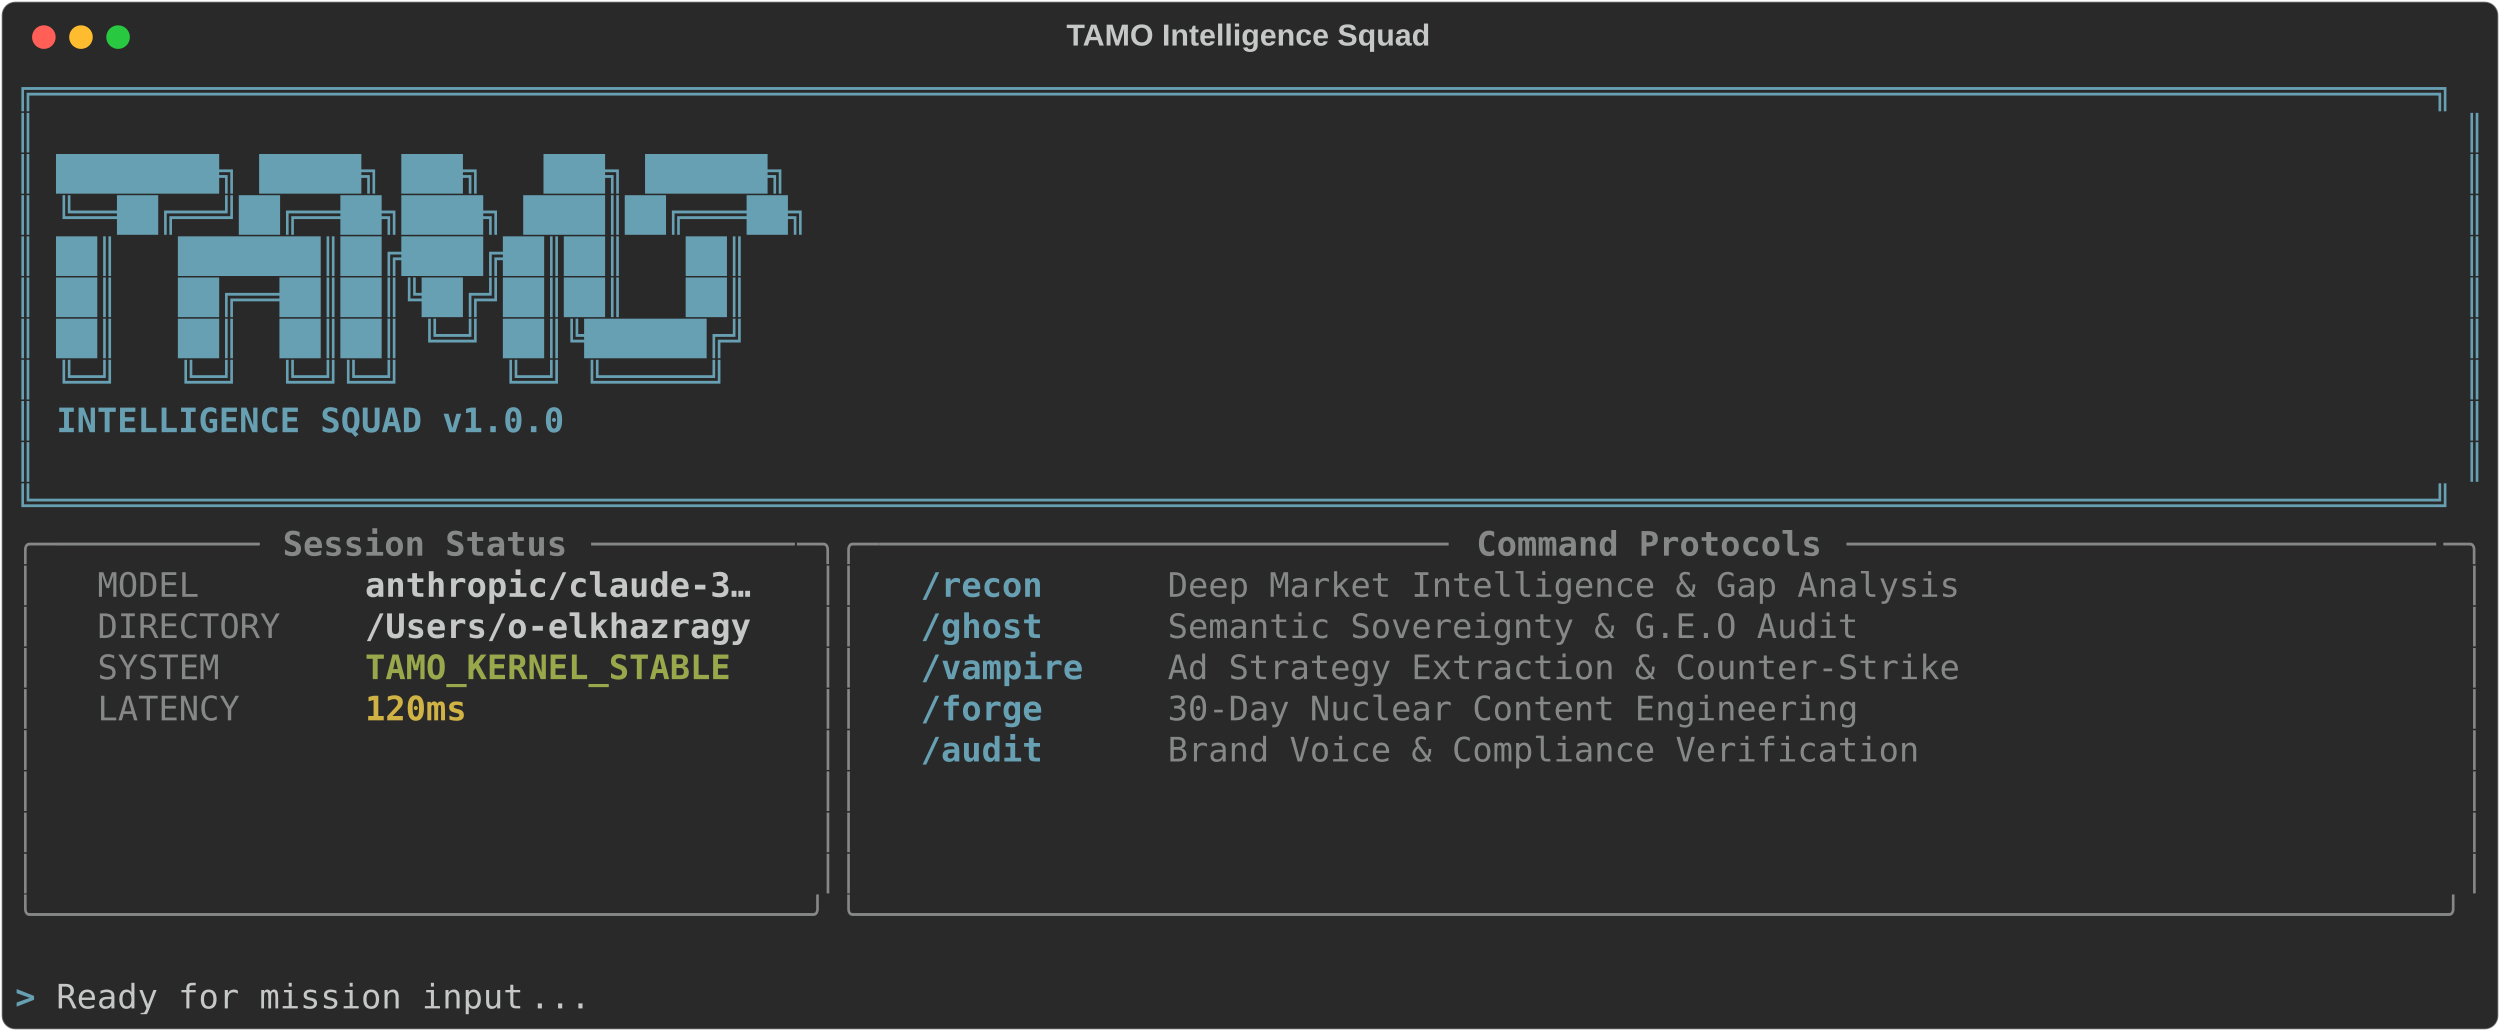
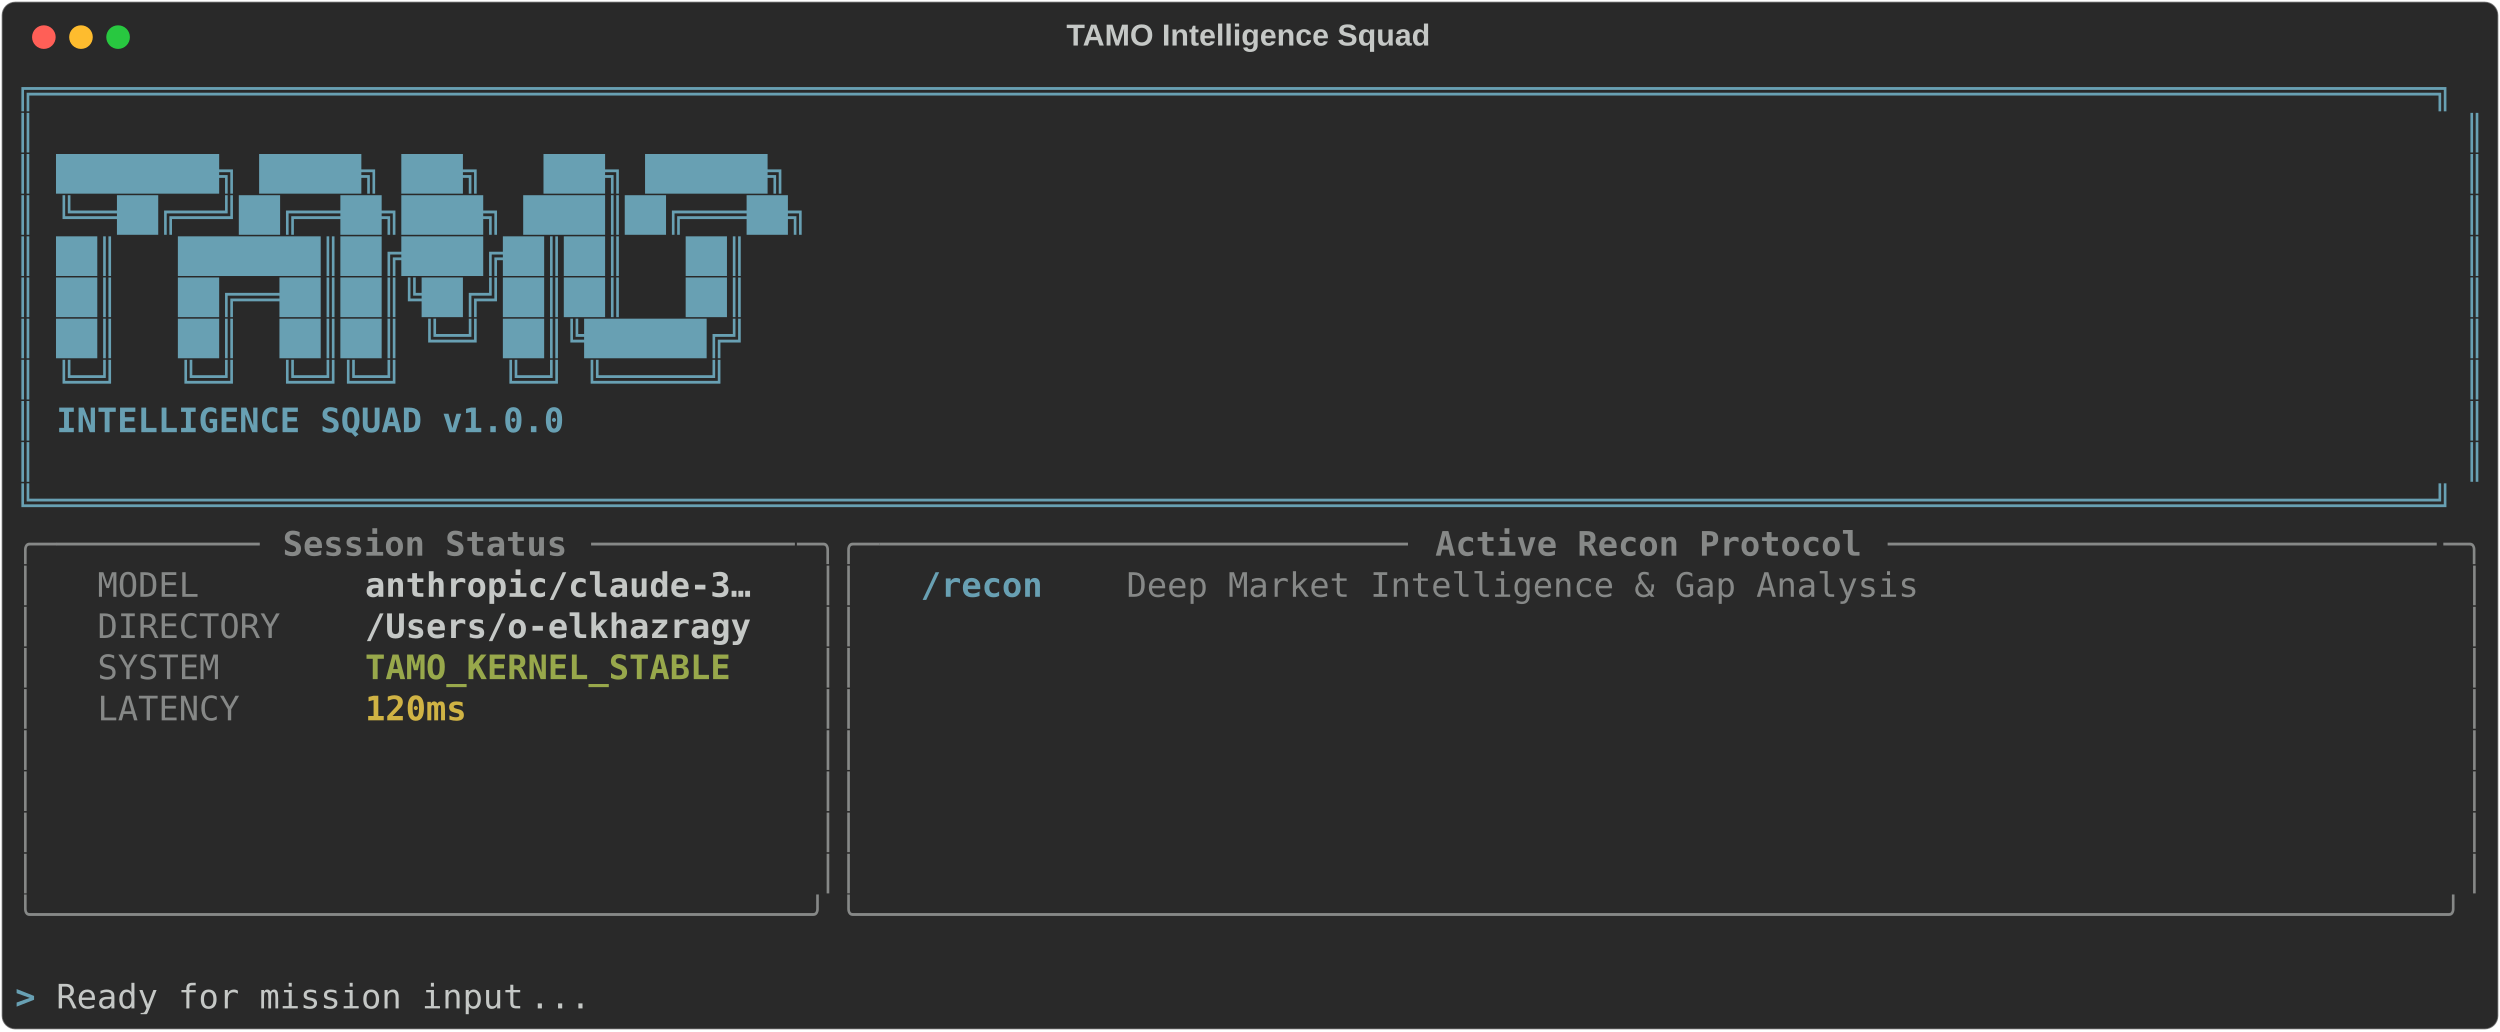
<svg xmlns="http://www.w3.org/2000/svg" class="rich-terminal" viewBox="0 0 1482 611.2">
  <style>

    @font-face {
        font-family: "Fira Code";
        src: local("FiraCode-Regular"),
                url("https://cdnjs.cloudflare.com/ajax/libs/firacode/6.2.0/woff2/FiraCode-Regular.woff2") format("woff2"),
                url("https://cdnjs.cloudflare.com/ajax/libs/firacode/6.2.0/woff/FiraCode-Regular.woff") format("woff");
        font-style: normal;
        font-weight: 400;
    }
    @font-face {
        font-family: "Fira Code";
        src: local("FiraCode-Bold"),
                url("https://cdnjs.cloudflare.com/ajax/libs/firacode/6.2.0/woff2/FiraCode-Bold.woff2") format("woff2"),
                url("https://cdnjs.cloudflare.com/ajax/libs/firacode/6.2.0/woff/FiraCode-Bold.woff") format("woff");
        font-style: bold;
        font-weight: 700;
    }

-     .terminal-263554497-matrix {
+     .terminal-2634049296-matrix {
        font-family: Fira Code, monospace;
        font-size: 20px;
        line-height: 24.4px;
        font-variant-east-asian: full-width;
    }

-     .terminal-263554497-title {
+     .terminal-2634049296-title {
        font-size: 18px;
        font-weight: bold;
        font-family: arial;
    }

-     .terminal-263554497-r1 { fill: #68a0b3 }
- .terminal-263554497-r2 { fill: #c5c8c6 }
- .terminal-263554497-r3 { fill: #68a0b3;font-weight: bold }
- .terminal-263554497-r4 { fill: #868887 }
- .terminal-263554497-r5 { fill: #868887;font-weight: bold }
- .terminal-263554497-r6 { fill: #c5c8c6;font-weight: bold }
- .terminal-263554497-r7 { fill: #98a84b;font-weight: bold }
- .terminal-263554497-r8 { fill: #d0b344;font-weight: bold }
+     .terminal-2634049296-r1 { fill: #68a0b3 }
+ .terminal-2634049296-r2 { fill: #c5c8c6 }
+ .terminal-2634049296-r3 { fill: #68a0b3;font-weight: bold }
+ .terminal-2634049296-r4 { fill: #868887 }
+ .terminal-2634049296-r5 { fill: #868887;font-weight: bold }
+ .terminal-2634049296-r6 { fill: #c5c8c6;font-weight: bold }
+ .terminal-2634049296-r7 { fill: #98a84b;font-weight: bold }
+ .terminal-2634049296-r8 { fill: #d0b344;font-weight: bold }
    </style>
  <defs>
-     <clipPath id="terminal-263554497-clip-terminal">
+     <clipPath id="terminal-2634049296-clip-terminal">
      <rect x="0" y="0" width="1463.0" height="560.2" />
    </clipPath>
-     <clipPath id="terminal-263554497-line-0">
+     <clipPath id="terminal-2634049296-line-0">
      <rect x="0" y="1.5" width="1464" height="24.65" />
    </clipPath>
-     <clipPath id="terminal-263554497-line-1">
+     <clipPath id="terminal-2634049296-line-1">
      <rect x="0" y="25.9" width="1464" height="24.65" />
    </clipPath>
-     <clipPath id="terminal-263554497-line-2">
+     <clipPath id="terminal-2634049296-line-2">
      <rect x="0" y="50.3" width="1464" height="24.65" />
    </clipPath>
-     <clipPath id="terminal-263554497-line-3">
+     <clipPath id="terminal-2634049296-line-3">
      <rect x="0" y="74.7" width="1464" height="24.65" />
    </clipPath>
-     <clipPath id="terminal-263554497-line-4">
+     <clipPath id="terminal-2634049296-line-4">
      <rect x="0" y="99.1" width="1464" height="24.65" />
    </clipPath>
-     <clipPath id="terminal-263554497-line-5">
+     <clipPath id="terminal-2634049296-line-5">
      <rect x="0" y="123.5" width="1464" height="24.65" />
    </clipPath>
-     <clipPath id="terminal-263554497-line-6">
+     <clipPath id="terminal-2634049296-line-6">
      <rect x="0" y="147.9" width="1464" height="24.65" />
    </clipPath>
-     <clipPath id="terminal-263554497-line-7">
+     <clipPath id="terminal-2634049296-line-7">
      <rect x="0" y="172.3" width="1464" height="24.65" />
    </clipPath>
-     <clipPath id="terminal-263554497-line-8">
+     <clipPath id="terminal-2634049296-line-8">
      <rect x="0" y="196.7" width="1464" height="24.65" />
    </clipPath>
-     <clipPath id="terminal-263554497-line-9">
+     <clipPath id="terminal-2634049296-line-9">
      <rect x="0" y="221.1" width="1464" height="24.65" />
    </clipPath>
-     <clipPath id="terminal-263554497-line-10">
+     <clipPath id="terminal-2634049296-line-10">
      <rect x="0" y="245.5" width="1464" height="24.65" />
    </clipPath>
-     <clipPath id="terminal-263554497-line-11">
+     <clipPath id="terminal-2634049296-line-11">
      <rect x="0" y="269.9" width="1464" height="24.65" />
    </clipPath>
-     <clipPath id="terminal-263554497-line-12">
+     <clipPath id="terminal-2634049296-line-12">
      <rect x="0" y="294.3" width="1464" height="24.65" />
    </clipPath>
-     <clipPath id="terminal-263554497-line-13">
+     <clipPath id="terminal-2634049296-line-13">
      <rect x="0" y="318.7" width="1464" height="24.65" />
    </clipPath>
-     <clipPath id="terminal-263554497-line-14">
+     <clipPath id="terminal-2634049296-line-14">
      <rect x="0" y="343.1" width="1464" height="24.65" />
    </clipPath>
-     <clipPath id="terminal-263554497-line-15">
+     <clipPath id="terminal-2634049296-line-15">
      <rect x="0" y="367.5" width="1464" height="24.65" />
    </clipPath>
-     <clipPath id="terminal-263554497-line-16">
+     <clipPath id="terminal-2634049296-line-16">
      <rect x="0" y="391.9" width="1464" height="24.65" />
    </clipPath>
-     <clipPath id="terminal-263554497-line-17">
+     <clipPath id="terminal-2634049296-line-17">
      <rect x="0" y="416.3" width="1464" height="24.65" />
    </clipPath>
-     <clipPath id="terminal-263554497-line-18">
+     <clipPath id="terminal-2634049296-line-18">
      <rect x="0" y="440.7" width="1464" height="24.65" />
    </clipPath>
-     <clipPath id="terminal-263554497-line-19">
+     <clipPath id="terminal-2634049296-line-19">
      <rect x="0" y="465.1" width="1464" height="24.65" />
    </clipPath>
-     <clipPath id="terminal-263554497-line-20">
+     <clipPath id="terminal-2634049296-line-20">
      <rect x="0" y="489.5" width="1464" height="24.65" />
    </clipPath>
-     <clipPath id="terminal-263554497-line-21">
+     <clipPath id="terminal-2634049296-line-21">
      <rect x="0" y="513.9" width="1464" height="24.65" />
    </clipPath>
  </defs>
  <rect fill="#292929" stroke="rgba(255,255,255,0.35)" stroke-width="1" x="1" y="1" width="1480" height="609.2" rx="8" />
-   <text class="terminal-263554497-title" fill="#c5c8c6" text-anchor="middle" x="740" y="27">TAMO Intelligence Squad</text>
+   <text class="terminal-2634049296-title" fill="#c5c8c6" text-anchor="middle" x="740" y="27">TAMO Intelligence Squad</text>
  <g transform="translate(26,22)">
    <circle cx="0" cy="0" r="7" fill="#ff5f57" />
    <circle cx="22" cy="0" r="7" fill="#febc2e" />
    <circle cx="44" cy="0" r="7" fill="#28c840" />
  </g>
-   <g transform="translate(9, 41)" clip-path="url(#terminal-263554497-clip-terminal)">
-     <g class="terminal-263554497-matrix">
-       <text class="terminal-263554497-r1" x="0" y="20" textLength="1464" clip-path="url(#terminal-263554497-line-0)">╔══════════════════════════════════════════════════════════════════════════════════════════════════════════════════════╗</text>
-       <text class="terminal-263554497-r2" x="1464" y="20" textLength="12.2" clip-path="url(#terminal-263554497-line-0)">
- </text>
-       <text class="terminal-263554497-r1" x="0" y="44.4" textLength="12.2" clip-path="url(#terminal-263554497-line-1)">║</text>
-       <text class="terminal-263554497-r1" x="1451.8" y="44.4" textLength="12.2" clip-path="url(#terminal-263554497-line-1)">║</text>
-       <text class="terminal-263554497-r2" x="1464" y="44.4" textLength="12.2" clip-path="url(#terminal-263554497-line-1)">
- </text>
-       <text class="terminal-263554497-r1" x="0" y="68.8" textLength="12.2" clip-path="url(#terminal-263554497-line-2)">║</text>
-       <text class="terminal-263554497-r3" x="24.4" y="68.8" textLength="1415.2" clip-path="url(#terminal-263554497-line-2)">                                        ████████╗ █████╗ ███╗   ███╗ ██████╗                                        </text>
-       <text class="terminal-263554497-r1" x="1451.8" y="68.8" textLength="12.2" clip-path="url(#terminal-263554497-line-2)">║</text>
-       <text class="terminal-263554497-r2" x="1464" y="68.8" textLength="12.2" clip-path="url(#terminal-263554497-line-2)">
- </text>
-       <text class="terminal-263554497-r1" x="0" y="93.2" textLength="12.2" clip-path="url(#terminal-263554497-line-3)">║</text>
-       <text class="terminal-263554497-r3" x="24.4" y="93.2" textLength="1415.2" clip-path="url(#terminal-263554497-line-3)">                                        ╚══██╔══╝██╔══██╗████╗ ████║██╔═══██╗                                       </text>
-       <text class="terminal-263554497-r1" x="1451.8" y="93.2" textLength="12.2" clip-path="url(#terminal-263554497-line-3)">║</text>
-       <text class="terminal-263554497-r2" x="1464" y="93.2" textLength="12.2" clip-path="url(#terminal-263554497-line-3)">
- </text>
-       <text class="terminal-263554497-r1" x="0" y="117.6" textLength="12.2" clip-path="url(#terminal-263554497-line-4)">║</text>
-       <text class="terminal-263554497-r3" x="24.4" y="117.6" textLength="1415.2" clip-path="url(#terminal-263554497-line-4)">                                           ██║   ███████║██╔████╔██║██║   ██║                                       </text>
-       <text class="terminal-263554497-r1" x="1451.8" y="117.6" textLength="12.2" clip-path="url(#terminal-263554497-line-4)">║</text>
-       <text class="terminal-263554497-r2" x="1464" y="117.6" textLength="12.2" clip-path="url(#terminal-263554497-line-4)">
- </text>
-       <text class="terminal-263554497-r1" x="0" y="142" textLength="12.2" clip-path="url(#terminal-263554497-line-5)">║</text>
-       <text class="terminal-263554497-r3" x="24.4" y="142" textLength="1415.2" clip-path="url(#terminal-263554497-line-5)">                                           ██║   ██╔══██║██║╚██╔╝██║██║   ██║                                       </text>
-       <text class="terminal-263554497-r1" x="1451.8" y="142" textLength="12.2" clip-path="url(#terminal-263554497-line-5)">║</text>
-       <text class="terminal-263554497-r2" x="1464" y="142" textLength="12.2" clip-path="url(#terminal-263554497-line-5)">
- </text>
-       <text class="terminal-263554497-r1" x="0" y="166.4" textLength="12.2" clip-path="url(#terminal-263554497-line-6)">║</text>
-       <text class="terminal-263554497-r3" x="24.4" y="166.4" textLength="1415.2" clip-path="url(#terminal-263554497-line-6)">                                           ██║   ██║  ██║██║ ╚═╝ ██║╚██████╔╝                                       </text>
-       <text class="terminal-263554497-r1" x="1451.8" y="166.4" textLength="12.2" clip-path="url(#terminal-263554497-line-6)">║</text>
-       <text class="terminal-263554497-r2" x="1464" y="166.4" textLength="12.2" clip-path="url(#terminal-263554497-line-6)">
- </text>
-       <text class="terminal-263554497-r1" x="0" y="190.8" textLength="12.2" clip-path="url(#terminal-263554497-line-7)">║</text>
-       <text class="terminal-263554497-r3" x="24.4" y="190.8" textLength="1415.2" clip-path="url(#terminal-263554497-line-7)">                                           ╚═╝   ╚═╝  ╚═╝╚═╝     ╚═╝ ╚═════╝                                        </text>
-       <text class="terminal-263554497-r1" x="1451.8" y="190.8" textLength="12.2" clip-path="url(#terminal-263554497-line-7)">║</text>
-       <text class="terminal-263554497-r2" x="1464" y="190.8" textLength="12.2" clip-path="url(#terminal-263554497-line-7)">
- </text>
-       <text class="terminal-263554497-r1" x="0" y="215.2" textLength="12.2" clip-path="url(#terminal-263554497-line-8)">║</text>
-       <text class="terminal-263554497-r3" x="24.4" y="215.2" textLength="1415.2" clip-path="url(#terminal-263554497-line-8)">                                               INTELLIGENCE SQUAD v1.0.0                                            </text>
-       <text class="terminal-263554497-r1" x="1451.8" y="215.2" textLength="12.2" clip-path="url(#terminal-263554497-line-8)">║</text>
-       <text class="terminal-263554497-r2" x="1464" y="215.2" textLength="12.2" clip-path="url(#terminal-263554497-line-8)">
- </text>
-       <text class="terminal-263554497-r1" x="0" y="239.6" textLength="12.2" clip-path="url(#terminal-263554497-line-9)">║</text>
-       <text class="terminal-263554497-r1" x="1451.8" y="239.6" textLength="12.2" clip-path="url(#terminal-263554497-line-9)">║</text>
-       <text class="terminal-263554497-r2" x="1464" y="239.6" textLength="12.2" clip-path="url(#terminal-263554497-line-9)">
- </text>
-       <text class="terminal-263554497-r1" x="0" y="264" textLength="1464" clip-path="url(#terminal-263554497-line-10)">╚══════════════════════════════════════════════════════════════════════════════════════════════════════════════════════╝</text>
-       <text class="terminal-263554497-r2" x="1464" y="264" textLength="12.2" clip-path="url(#terminal-263554497-line-10)">
- </text>
-       <text class="terminal-263554497-r4" x="0" y="288.4" textLength="24.4" clip-path="url(#terminal-263554497-line-11)">╭─</text>
-       <text class="terminal-263554497-r4" x="24.4" y="288.4" textLength="122" clip-path="url(#terminal-263554497-line-11)">──────────</text>
-       <text class="terminal-263554497-r5" x="158.6" y="288.4" textLength="170.8" clip-path="url(#terminal-263554497-line-11)">Session Status</text>
-       <text class="terminal-263554497-r4" x="341.6" y="288.4" textLength="122" clip-path="url(#terminal-263554497-line-11)">──────────</text>
-       <text class="terminal-263554497-r4" x="463.6" y="288.4" textLength="24.4" clip-path="url(#terminal-263554497-line-11)">─╮</text>
-       <text class="terminal-263554497-r4" x="488" y="288.4" textLength="24.4" clip-path="url(#terminal-263554497-line-11)">╭─</text>
-       <text class="terminal-263554497-r4" x="512.4" y="288.4" textLength="341.6" clip-path="url(#terminal-263554497-line-11)">────────────────────────────</text>
-       <text class="terminal-263554497-r5" x="866.2" y="288.4" textLength="207.4" clip-path="url(#terminal-263554497-line-11)">Command Protocols</text>
-       <text class="terminal-263554497-r4" x="1085.8" y="288.4" textLength="353.8" clip-path="url(#terminal-263554497-line-11)">─────────────────────────────</text>
-       <text class="terminal-263554497-r4" x="1439.6" y="288.4" textLength="24.4" clip-path="url(#terminal-263554497-line-11)">─╮</text>
-       <text class="terminal-263554497-r2" x="1464" y="288.4" textLength="12.2" clip-path="url(#terminal-263554497-line-11)">
- </text>
-       <text class="terminal-263554497-r4" x="0" y="312.8" textLength="12.2" clip-path="url(#terminal-263554497-line-12)">│</text>
-       <text class="terminal-263554497-r4" x="48.8" y="312.8" textLength="109.8" clip-path="url(#terminal-263554497-line-12)">MODEL    </text>
-       <text class="terminal-263554497-r6" x="207.4" y="312.8" textLength="231.8" clip-path="url(#terminal-263554497-line-12)">anthropic/claude-3…</text>
-       <text class="terminal-263554497-r4" x="475.8" y="312.8" textLength="12.2" clip-path="url(#terminal-263554497-line-12)">│</text>
-       <text class="terminal-263554497-r4" x="488" y="312.8" textLength="12.2" clip-path="url(#terminal-263554497-line-12)">│</text>
-       <text class="terminal-263554497-r3" x="536.8" y="312.8" textLength="97.6" clip-path="url(#terminal-263554497-line-12)">/recon  </text>
-       <text class="terminal-263554497-r4" x="683.2" y="312.8" textLength="475.8" clip-path="url(#terminal-263554497-line-12)">Deep Market Intelligence &amp; Gap Analysis</text>
-       <text class="terminal-263554497-r4" x="1451.8" y="312.8" textLength="12.2" clip-path="url(#terminal-263554497-line-12)">│</text>
-       <text class="terminal-263554497-r2" x="1464" y="312.8" textLength="12.2" clip-path="url(#terminal-263554497-line-12)">
- </text>
-       <text class="terminal-263554497-r4" x="0" y="337.2" textLength="12.2" clip-path="url(#terminal-263554497-line-13)">│</text>
-       <text class="terminal-263554497-r4" x="48.8" y="337.2" textLength="109.8" clip-path="url(#terminal-263554497-line-13)">DIRECTORY</text>
-       <text class="terminal-263554497-r6" x="207.4" y="337.2" textLength="231.8" clip-path="url(#terminal-263554497-line-13)">/Users/o-elkhazragy</text>
-       <text class="terminal-263554497-r4" x="475.8" y="337.2" textLength="12.2" clip-path="url(#terminal-263554497-line-13)">│</text>
-       <text class="terminal-263554497-r4" x="488" y="337.2" textLength="12.2" clip-path="url(#terminal-263554497-line-13)">│</text>
-       <text class="terminal-263554497-r3" x="536.8" y="337.2" textLength="97.6" clip-path="url(#terminal-263554497-line-13)">/ghost  </text>
-       <text class="terminal-263554497-r4" x="683.2" y="337.2" textLength="475.8" clip-path="url(#terminal-263554497-line-13)">Semantic Sovereignty &amp; G.E.O Audit     </text>
-       <text class="terminal-263554497-r4" x="1451.8" y="337.2" textLength="12.2" clip-path="url(#terminal-263554497-line-13)">│</text>
-       <text class="terminal-263554497-r2" x="1464" y="337.2" textLength="12.2" clip-path="url(#terminal-263554497-line-13)">
- </text>
-       <text class="terminal-263554497-r4" x="0" y="361.6" textLength="12.2" clip-path="url(#terminal-263554497-line-14)">│</text>
-       <text class="terminal-263554497-r4" x="48.8" y="361.6" textLength="109.8" clip-path="url(#terminal-263554497-line-14)">SYSTEM   </text>
-       <text class="terminal-263554497-r7" x="207.4" y="361.6" textLength="231.8" clip-path="url(#terminal-263554497-line-14)">TAMO_KERNEL_STABLE </text>
-       <text class="terminal-263554497-r4" x="475.8" y="361.6" textLength="12.2" clip-path="url(#terminal-263554497-line-14)">│</text>
-       <text class="terminal-263554497-r4" x="488" y="361.6" textLength="12.2" clip-path="url(#terminal-263554497-line-14)">│</text>
-       <text class="terminal-263554497-r3" x="536.8" y="361.6" textLength="97.6" clip-path="url(#terminal-263554497-line-14)">/vampire</text>
-       <text class="terminal-263554497-r4" x="683.2" y="361.6" textLength="475.8" clip-path="url(#terminal-263554497-line-14)">Ad Strategy Extraction &amp; Counter-Strike</text>
-       <text class="terminal-263554497-r4" x="1451.8" y="361.6" textLength="12.2" clip-path="url(#terminal-263554497-line-14)">│</text>
-       <text class="terminal-263554497-r2" x="1464" y="361.6" textLength="12.2" clip-path="url(#terminal-263554497-line-14)">
- </text>
-       <text class="terminal-263554497-r4" x="0" y="386" textLength="12.2" clip-path="url(#terminal-263554497-line-15)">│</text>
-       <text class="terminal-263554497-r4" x="48.8" y="386" textLength="109.8" clip-path="url(#terminal-263554497-line-15)">LATENCY  </text>
-       <text class="terminal-263554497-r8" x="207.4" y="386" textLength="231.8" clip-path="url(#terminal-263554497-line-15)">120ms              </text>
-       <text class="terminal-263554497-r4" x="475.8" y="386" textLength="12.2" clip-path="url(#terminal-263554497-line-15)">│</text>
-       <text class="terminal-263554497-r4" x="488" y="386" textLength="12.2" clip-path="url(#terminal-263554497-line-15)">│</text>
-       <text class="terminal-263554497-r3" x="536.8" y="386" textLength="97.6" clip-path="url(#terminal-263554497-line-15)">/forge  </text>
-       <text class="terminal-263554497-r4" x="683.2" y="386" textLength="475.8" clip-path="url(#terminal-263554497-line-15)">30-Day Nuclear Content Engineering     </text>
-       <text class="terminal-263554497-r4" x="1451.8" y="386" textLength="12.2" clip-path="url(#terminal-263554497-line-15)">│</text>
-       <text class="terminal-263554497-r2" x="1464" y="386" textLength="12.2" clip-path="url(#terminal-263554497-line-15)">
- </text>
-       <text class="terminal-263554497-r4" x="0" y="410.4" textLength="12.2" clip-path="url(#terminal-263554497-line-16)">│</text>
-       <text class="terminal-263554497-r4" x="475.8" y="410.4" textLength="12.2" clip-path="url(#terminal-263554497-line-16)">│</text>
-       <text class="terminal-263554497-r4" x="488" y="410.4" textLength="12.2" clip-path="url(#terminal-263554497-line-16)">│</text>
-       <text class="terminal-263554497-r3" x="536.8" y="410.4" textLength="97.6" clip-path="url(#terminal-263554497-line-16)">/audit  </text>
-       <text class="terminal-263554497-r4" x="683.2" y="410.4" textLength="475.8" clip-path="url(#terminal-263554497-line-16)">Brand Voice &amp; Compliance Verification  </text>
-       <text class="terminal-263554497-r4" x="1451.8" y="410.4" textLength="12.2" clip-path="url(#terminal-263554497-line-16)">│</text>
-       <text class="terminal-263554497-r2" x="1464" y="410.4" textLength="12.2" clip-path="url(#terminal-263554497-line-16)">
- </text>
-       <text class="terminal-263554497-r4" x="0" y="434.8" textLength="12.2" clip-path="url(#terminal-263554497-line-17)">│</text>
-       <text class="terminal-263554497-r4" x="475.8" y="434.8" textLength="12.2" clip-path="url(#terminal-263554497-line-17)">│</text>
-       <text class="terminal-263554497-r4" x="488" y="434.8" textLength="12.2" clip-path="url(#terminal-263554497-line-17)">│</text>
-       <text class="terminal-263554497-r4" x="1451.8" y="434.8" textLength="12.2" clip-path="url(#terminal-263554497-line-17)">│</text>
-       <text class="terminal-263554497-r2" x="1464" y="434.8" textLength="12.2" clip-path="url(#terminal-263554497-line-17)">
- </text>
-       <text class="terminal-263554497-r4" x="0" y="459.2" textLength="12.2" clip-path="url(#terminal-263554497-line-18)">│</text>
-       <text class="terminal-263554497-r4" x="475.8" y="459.2" textLength="12.2" clip-path="url(#terminal-263554497-line-18)">│</text>
-       <text class="terminal-263554497-r4" x="488" y="459.2" textLength="12.2" clip-path="url(#terminal-263554497-line-18)">│</text>
-       <text class="terminal-263554497-r4" x="1451.8" y="459.2" textLength="12.2" clip-path="url(#terminal-263554497-line-18)">│</text>
-       <text class="terminal-263554497-r2" x="1464" y="459.2" textLength="12.2" clip-path="url(#terminal-263554497-line-18)">
- </text>
-       <text class="terminal-263554497-r4" x="0" y="483.6" textLength="12.2" clip-path="url(#terminal-263554497-line-19)">│</text>
-       <text class="terminal-263554497-r4" x="475.8" y="483.6" textLength="12.2" clip-path="url(#terminal-263554497-line-19)">│</text>
-       <text class="terminal-263554497-r4" x="488" y="483.6" textLength="12.2" clip-path="url(#terminal-263554497-line-19)">│</text>
-       <text class="terminal-263554497-r4" x="1451.8" y="483.6" textLength="12.2" clip-path="url(#terminal-263554497-line-19)">│</text>
-       <text class="terminal-263554497-r2" x="1464" y="483.6" textLength="12.2" clip-path="url(#terminal-263554497-line-19)">
- </text>
-       <text class="terminal-263554497-r4" x="0" y="508" textLength="488" clip-path="url(#terminal-263554497-line-20)">╰──────────────────────────────────────╯</text>
-       <text class="terminal-263554497-r4" x="488" y="508" textLength="976" clip-path="url(#terminal-263554497-line-20)">╰──────────────────────────────────────────────────────────────────────────────╯</text>
-       <text class="terminal-263554497-r2" x="1464" y="508" textLength="12.2" clip-path="url(#terminal-263554497-line-20)">
- </text>
-       <text class="terminal-263554497-r2" x="1464" y="532.4" textLength="12.2" clip-path="url(#terminal-263554497-line-21)">
- </text>
-       <text class="terminal-263554497-r3" x="0" y="556.8" textLength="12.2" clip-path="url(#terminal-263554497-line-22)">&gt;</text>
-       <text class="terminal-263554497-r2" x="24.4" y="556.8" textLength="280.6" clip-path="url(#terminal-263554497-line-22)">Ready for mission input</text>
-       <text class="terminal-263554497-r2" x="305" y="556.8" textLength="36.6" clip-path="url(#terminal-263554497-line-22)">...</text>
-       <text class="terminal-263554497-r2" x="1464" y="556.8" textLength="12.2" clip-path="url(#terminal-263554497-line-22)">
+   <g transform="translate(9, 41)" clip-path="url(#terminal-2634049296-clip-terminal)">
+     <g class="terminal-2634049296-matrix">
+       <text class="terminal-2634049296-r1" x="0" y="20" textLength="1464" clip-path="url(#terminal-2634049296-line-0)">╔══════════════════════════════════════════════════════════════════════════════════════════════════════════════════════╗</text>
+       <text class="terminal-2634049296-r2" x="1464" y="20" textLength="12.2" clip-path="url(#terminal-2634049296-line-0)">
+ </text>
+       <text class="terminal-2634049296-r1" x="0" y="44.4" textLength="12.2" clip-path="url(#terminal-2634049296-line-1)">║</text>
+       <text class="terminal-2634049296-r1" x="1451.8" y="44.4" textLength="12.2" clip-path="url(#terminal-2634049296-line-1)">║</text>
+       <text class="terminal-2634049296-r2" x="1464" y="44.4" textLength="12.2" clip-path="url(#terminal-2634049296-line-1)">
+ </text>
+       <text class="terminal-2634049296-r1" x="0" y="68.8" textLength="12.2" clip-path="url(#terminal-2634049296-line-2)">║</text>
+       <text class="terminal-2634049296-r3" x="24.4" y="68.8" textLength="1415.2" clip-path="url(#terminal-2634049296-line-2)">                                        ████████╗ █████╗ ███╗   ███╗ ██████╗                                        </text>
+       <text class="terminal-2634049296-r1" x="1451.8" y="68.8" textLength="12.2" clip-path="url(#terminal-2634049296-line-2)">║</text>
+       <text class="terminal-2634049296-r2" x="1464" y="68.8" textLength="12.2" clip-path="url(#terminal-2634049296-line-2)">
+ </text>
+       <text class="terminal-2634049296-r1" x="0" y="93.2" textLength="12.2" clip-path="url(#terminal-2634049296-line-3)">║</text>
+       <text class="terminal-2634049296-r3" x="24.4" y="93.2" textLength="1415.2" clip-path="url(#terminal-2634049296-line-3)">                                        ╚══██╔══╝██╔══██╗████╗ ████║██╔═══██╗                                       </text>
+       <text class="terminal-2634049296-r1" x="1451.8" y="93.2" textLength="12.2" clip-path="url(#terminal-2634049296-line-3)">║</text>
+       <text class="terminal-2634049296-r2" x="1464" y="93.2" textLength="12.2" clip-path="url(#terminal-2634049296-line-3)">
+ </text>
+       <text class="terminal-2634049296-r1" x="0" y="117.6" textLength="12.2" clip-path="url(#terminal-2634049296-line-4)">║</text>
+       <text class="terminal-2634049296-r3" x="24.4" y="117.6" textLength="1415.2" clip-path="url(#terminal-2634049296-line-4)">                                           ██║   ███████║██╔████╔██║██║   ██║                                       </text>
+       <text class="terminal-2634049296-r1" x="1451.8" y="117.6" textLength="12.2" clip-path="url(#terminal-2634049296-line-4)">║</text>
+       <text class="terminal-2634049296-r2" x="1464" y="117.6" textLength="12.2" clip-path="url(#terminal-2634049296-line-4)">
+ </text>
+       <text class="terminal-2634049296-r1" x="0" y="142" textLength="12.2" clip-path="url(#terminal-2634049296-line-5)">║</text>
+       <text class="terminal-2634049296-r3" x="24.4" y="142" textLength="1415.2" clip-path="url(#terminal-2634049296-line-5)">                                           ██║   ██╔══██║██║╚██╔╝██║██║   ██║                                       </text>
+       <text class="terminal-2634049296-r1" x="1451.8" y="142" textLength="12.2" clip-path="url(#terminal-2634049296-line-5)">║</text>
+       <text class="terminal-2634049296-r2" x="1464" y="142" textLength="12.2" clip-path="url(#terminal-2634049296-line-5)">
+ </text>
+       <text class="terminal-2634049296-r1" x="0" y="166.4" textLength="12.2" clip-path="url(#terminal-2634049296-line-6)">║</text>
+       <text class="terminal-2634049296-r3" x="24.4" y="166.4" textLength="1415.2" clip-path="url(#terminal-2634049296-line-6)">                                           ██║   ██║  ██║██║ ╚═╝ ██║╚██████╔╝                                       </text>
+       <text class="terminal-2634049296-r1" x="1451.8" y="166.4" textLength="12.2" clip-path="url(#terminal-2634049296-line-6)">║</text>
+       <text class="terminal-2634049296-r2" x="1464" y="166.4" textLength="12.2" clip-path="url(#terminal-2634049296-line-6)">
+ </text>
+       <text class="terminal-2634049296-r1" x="0" y="190.8" textLength="12.2" clip-path="url(#terminal-2634049296-line-7)">║</text>
+       <text class="terminal-2634049296-r3" x="24.4" y="190.8" textLength="1415.2" clip-path="url(#terminal-2634049296-line-7)">                                           ╚═╝   ╚═╝  ╚═╝╚═╝     ╚═╝ ╚═════╝                                        </text>
+       <text class="terminal-2634049296-r1" x="1451.8" y="190.8" textLength="12.2" clip-path="url(#terminal-2634049296-line-7)">║</text>
+       <text class="terminal-2634049296-r2" x="1464" y="190.8" textLength="12.2" clip-path="url(#terminal-2634049296-line-7)">
+ </text>
+       <text class="terminal-2634049296-r1" x="0" y="215.2" textLength="12.2" clip-path="url(#terminal-2634049296-line-8)">║</text>
+       <text class="terminal-2634049296-r3" x="24.4" y="215.2" textLength="1415.2" clip-path="url(#terminal-2634049296-line-8)">                                               INTELLIGENCE SQUAD v1.0.0                                            </text>
+       <text class="terminal-2634049296-r1" x="1451.8" y="215.2" textLength="12.2" clip-path="url(#terminal-2634049296-line-8)">║</text>
+       <text class="terminal-2634049296-r2" x="1464" y="215.2" textLength="12.2" clip-path="url(#terminal-2634049296-line-8)">
+ </text>
+       <text class="terminal-2634049296-r1" x="0" y="239.6" textLength="12.2" clip-path="url(#terminal-2634049296-line-9)">║</text>
+       <text class="terminal-2634049296-r1" x="1451.8" y="239.6" textLength="12.2" clip-path="url(#terminal-2634049296-line-9)">║</text>
+       <text class="terminal-2634049296-r2" x="1464" y="239.6" textLength="12.2" clip-path="url(#terminal-2634049296-line-9)">
+ </text>
+       <text class="terminal-2634049296-r1" x="0" y="264" textLength="1464" clip-path="url(#terminal-2634049296-line-10)">╚══════════════════════════════════════════════════════════════════════════════════════════════════════════════════════╝</text>
+       <text class="terminal-2634049296-r2" x="1464" y="264" textLength="12.2" clip-path="url(#terminal-2634049296-line-10)">
+ </text>
+       <text class="terminal-2634049296-r4" x="0" y="288.4" textLength="24.4" clip-path="url(#terminal-2634049296-line-11)">╭─</text>
+       <text class="terminal-2634049296-r4" x="24.4" y="288.4" textLength="122" clip-path="url(#terminal-2634049296-line-11)">──────────</text>
+       <text class="terminal-2634049296-r5" x="158.6" y="288.4" textLength="170.8" clip-path="url(#terminal-2634049296-line-11)">Session Status</text>
+       <text class="terminal-2634049296-r4" x="341.6" y="288.4" textLength="122" clip-path="url(#terminal-2634049296-line-11)">──────────</text>
+       <text class="terminal-2634049296-r4" x="463.6" y="288.4" textLength="24.4" clip-path="url(#terminal-2634049296-line-11)">─╮</text>
+       <text class="terminal-2634049296-r4" x="488" y="288.4" textLength="24.4" clip-path="url(#terminal-2634049296-line-11)">╭─</text>
+       <text class="terminal-2634049296-r4" x="512.4" y="288.4" textLength="317.2" clip-path="url(#terminal-2634049296-line-11)">──────────────────────────</text>
+       <text class="terminal-2634049296-r5" x="841.8" y="288.4" textLength="256.2" clip-path="url(#terminal-2634049296-line-11)">Active Recon Protocol</text>
+       <text class="terminal-2634049296-r4" x="1110.2" y="288.4" textLength="329.4" clip-path="url(#terminal-2634049296-line-11)">───────────────────────────</text>
+       <text class="terminal-2634049296-r4" x="1439.6" y="288.4" textLength="24.4" clip-path="url(#terminal-2634049296-line-11)">─╮</text>
+       <text class="terminal-2634049296-r2" x="1464" y="288.4" textLength="12.2" clip-path="url(#terminal-2634049296-line-11)">
+ </text>
+       <text class="terminal-2634049296-r4" x="0" y="312.8" textLength="12.2" clip-path="url(#terminal-2634049296-line-12)">│</text>
+       <text class="terminal-2634049296-r4" x="48.8" y="312.8" textLength="109.8" clip-path="url(#terminal-2634049296-line-12)">MODEL    </text>
+       <text class="terminal-2634049296-r6" x="207.4" y="312.8" textLength="231.8" clip-path="url(#terminal-2634049296-line-12)">anthropic/claude-3…</text>
+       <text class="terminal-2634049296-r4" x="475.8" y="312.8" textLength="12.2" clip-path="url(#terminal-2634049296-line-12)">│</text>
+       <text class="terminal-2634049296-r4" x="488" y="312.8" textLength="12.2" clip-path="url(#terminal-2634049296-line-12)">│</text>
+       <text class="terminal-2634049296-r3" x="536.8" y="312.8" textLength="73.2" clip-path="url(#terminal-2634049296-line-12)">/recon</text>
+       <text class="terminal-2634049296-r4" x="658.8" y="312.8" textLength="475.8" clip-path="url(#terminal-2634049296-line-12)">Deep Market Intelligence &amp; Gap Analysis</text>
+       <text class="terminal-2634049296-r4" x="1451.8" y="312.8" textLength="12.2" clip-path="url(#terminal-2634049296-line-12)">│</text>
+       <text class="terminal-2634049296-r2" x="1464" y="312.8" textLength="12.2" clip-path="url(#terminal-2634049296-line-12)">
+ </text>
+       <text class="terminal-2634049296-r4" x="0" y="337.2" textLength="12.2" clip-path="url(#terminal-2634049296-line-13)">│</text>
+       <text class="terminal-2634049296-r4" x="48.8" y="337.2" textLength="109.8" clip-path="url(#terminal-2634049296-line-13)">DIRECTORY</text>
+       <text class="terminal-2634049296-r6" x="207.4" y="337.2" textLength="231.8" clip-path="url(#terminal-2634049296-line-13)">/Users/o-elkhazragy</text>
+       <text class="terminal-2634049296-r4" x="475.8" y="337.2" textLength="12.2" clip-path="url(#terminal-2634049296-line-13)">│</text>
+       <text class="terminal-2634049296-r4" x="488" y="337.2" textLength="12.2" clip-path="url(#terminal-2634049296-line-13)">│</text>
+       <text class="terminal-2634049296-r4" x="1451.8" y="337.2" textLength="12.2" clip-path="url(#terminal-2634049296-line-13)">│</text>
+       <text class="terminal-2634049296-r2" x="1464" y="337.2" textLength="12.2" clip-path="url(#terminal-2634049296-line-13)">
+ </text>
+       <text class="terminal-2634049296-r4" x="0" y="361.6" textLength="12.2" clip-path="url(#terminal-2634049296-line-14)">│</text>
+       <text class="terminal-2634049296-r4" x="48.8" y="361.6" textLength="109.8" clip-path="url(#terminal-2634049296-line-14)">SYSTEM   </text>
+       <text class="terminal-2634049296-r7" x="207.4" y="361.6" textLength="231.8" clip-path="url(#terminal-2634049296-line-14)">TAMO_KERNEL_STABLE </text>
+       <text class="terminal-2634049296-r4" x="475.8" y="361.6" textLength="12.2" clip-path="url(#terminal-2634049296-line-14)">│</text>
+       <text class="terminal-2634049296-r4" x="488" y="361.6" textLength="12.2" clip-path="url(#terminal-2634049296-line-14)">│</text>
+       <text class="terminal-2634049296-r4" x="1451.8" y="361.6" textLength="12.2" clip-path="url(#terminal-2634049296-line-14)">│</text>
+       <text class="terminal-2634049296-r2" x="1464" y="361.6" textLength="12.2" clip-path="url(#terminal-2634049296-line-14)">
+ </text>
+       <text class="terminal-2634049296-r4" x="0" y="386" textLength="12.2" clip-path="url(#terminal-2634049296-line-15)">│</text>
+       <text class="terminal-2634049296-r4" x="48.8" y="386" textLength="109.8" clip-path="url(#terminal-2634049296-line-15)">LATENCY  </text>
+       <text class="terminal-2634049296-r8" x="207.4" y="386" textLength="231.8" clip-path="url(#terminal-2634049296-line-15)">120ms              </text>
+       <text class="terminal-2634049296-r4" x="475.8" y="386" textLength="12.2" clip-path="url(#terminal-2634049296-line-15)">│</text>
+       <text class="terminal-2634049296-r4" x="488" y="386" textLength="12.2" clip-path="url(#terminal-2634049296-line-15)">│</text>
+       <text class="terminal-2634049296-r4" x="1451.8" y="386" textLength="12.2" clip-path="url(#terminal-2634049296-line-15)">│</text>
+       <text class="terminal-2634049296-r2" x="1464" y="386" textLength="12.2" clip-path="url(#terminal-2634049296-line-15)">
+ </text>
+       <text class="terminal-2634049296-r4" x="0" y="410.4" textLength="12.2" clip-path="url(#terminal-2634049296-line-16)">│</text>
+       <text class="terminal-2634049296-r4" x="475.8" y="410.4" textLength="12.2" clip-path="url(#terminal-2634049296-line-16)">│</text>
+       <text class="terminal-2634049296-r4" x="488" y="410.4" textLength="12.2" clip-path="url(#terminal-2634049296-line-16)">│</text>
+       <text class="terminal-2634049296-r4" x="1451.8" y="410.4" textLength="12.2" clip-path="url(#terminal-2634049296-line-16)">│</text>
+       <text class="terminal-2634049296-r2" x="1464" y="410.4" textLength="12.2" clip-path="url(#terminal-2634049296-line-16)">
+ </text>
+       <text class="terminal-2634049296-r4" x="0" y="434.8" textLength="12.2" clip-path="url(#terminal-2634049296-line-17)">│</text>
+       <text class="terminal-2634049296-r4" x="475.8" y="434.8" textLength="12.2" clip-path="url(#terminal-2634049296-line-17)">│</text>
+       <text class="terminal-2634049296-r4" x="488" y="434.8" textLength="12.2" clip-path="url(#terminal-2634049296-line-17)">│</text>
+       <text class="terminal-2634049296-r4" x="1451.8" y="434.8" textLength="12.2" clip-path="url(#terminal-2634049296-line-17)">│</text>
+       <text class="terminal-2634049296-r2" x="1464" y="434.8" textLength="12.2" clip-path="url(#terminal-2634049296-line-17)">
+ </text>
+       <text class="terminal-2634049296-r4" x="0" y="459.2" textLength="12.2" clip-path="url(#terminal-2634049296-line-18)">│</text>
+       <text class="terminal-2634049296-r4" x="475.8" y="459.2" textLength="12.2" clip-path="url(#terminal-2634049296-line-18)">│</text>
+       <text class="terminal-2634049296-r4" x="488" y="459.2" textLength="12.2" clip-path="url(#terminal-2634049296-line-18)">│</text>
+       <text class="terminal-2634049296-r4" x="1451.8" y="459.2" textLength="12.2" clip-path="url(#terminal-2634049296-line-18)">│</text>
+       <text class="terminal-2634049296-r2" x="1464" y="459.2" textLength="12.2" clip-path="url(#terminal-2634049296-line-18)">
+ </text>
+       <text class="terminal-2634049296-r4" x="0" y="483.6" textLength="12.2" clip-path="url(#terminal-2634049296-line-19)">│</text>
+       <text class="terminal-2634049296-r4" x="475.8" y="483.6" textLength="12.2" clip-path="url(#terminal-2634049296-line-19)">│</text>
+       <text class="terminal-2634049296-r4" x="488" y="483.6" textLength="12.2" clip-path="url(#terminal-2634049296-line-19)">│</text>
+       <text class="terminal-2634049296-r4" x="1451.8" y="483.6" textLength="12.2" clip-path="url(#terminal-2634049296-line-19)">│</text>
+       <text class="terminal-2634049296-r2" x="1464" y="483.6" textLength="12.2" clip-path="url(#terminal-2634049296-line-19)">
+ </text>
+       <text class="terminal-2634049296-r4" x="0" y="508" textLength="488" clip-path="url(#terminal-2634049296-line-20)">╰──────────────────────────────────────╯</text>
+       <text class="terminal-2634049296-r4" x="488" y="508" textLength="976" clip-path="url(#terminal-2634049296-line-20)">╰──────────────────────────────────────────────────────────────────────────────╯</text>
+       <text class="terminal-2634049296-r2" x="1464" y="508" textLength="12.2" clip-path="url(#terminal-2634049296-line-20)">
+ </text>
+       <text class="terminal-2634049296-r2" x="1464" y="532.4" textLength="12.2" clip-path="url(#terminal-2634049296-line-21)">
+ </text>
+       <text class="terminal-2634049296-r3" x="0" y="556.8" textLength="12.2" clip-path="url(#terminal-2634049296-line-22)">&gt;</text>
+       <text class="terminal-2634049296-r2" x="24.4" y="556.8" textLength="280.6" clip-path="url(#terminal-2634049296-line-22)">Ready for mission input</text>
+       <text class="terminal-2634049296-r2" x="305" y="556.8" textLength="36.6" clip-path="url(#terminal-2634049296-line-22)">...</text>
+       <text class="terminal-2634049296-r2" x="1464" y="556.8" textLength="12.2" clip-path="url(#terminal-2634049296-line-22)">
</text>
    </g>
  </g>
</svg>
